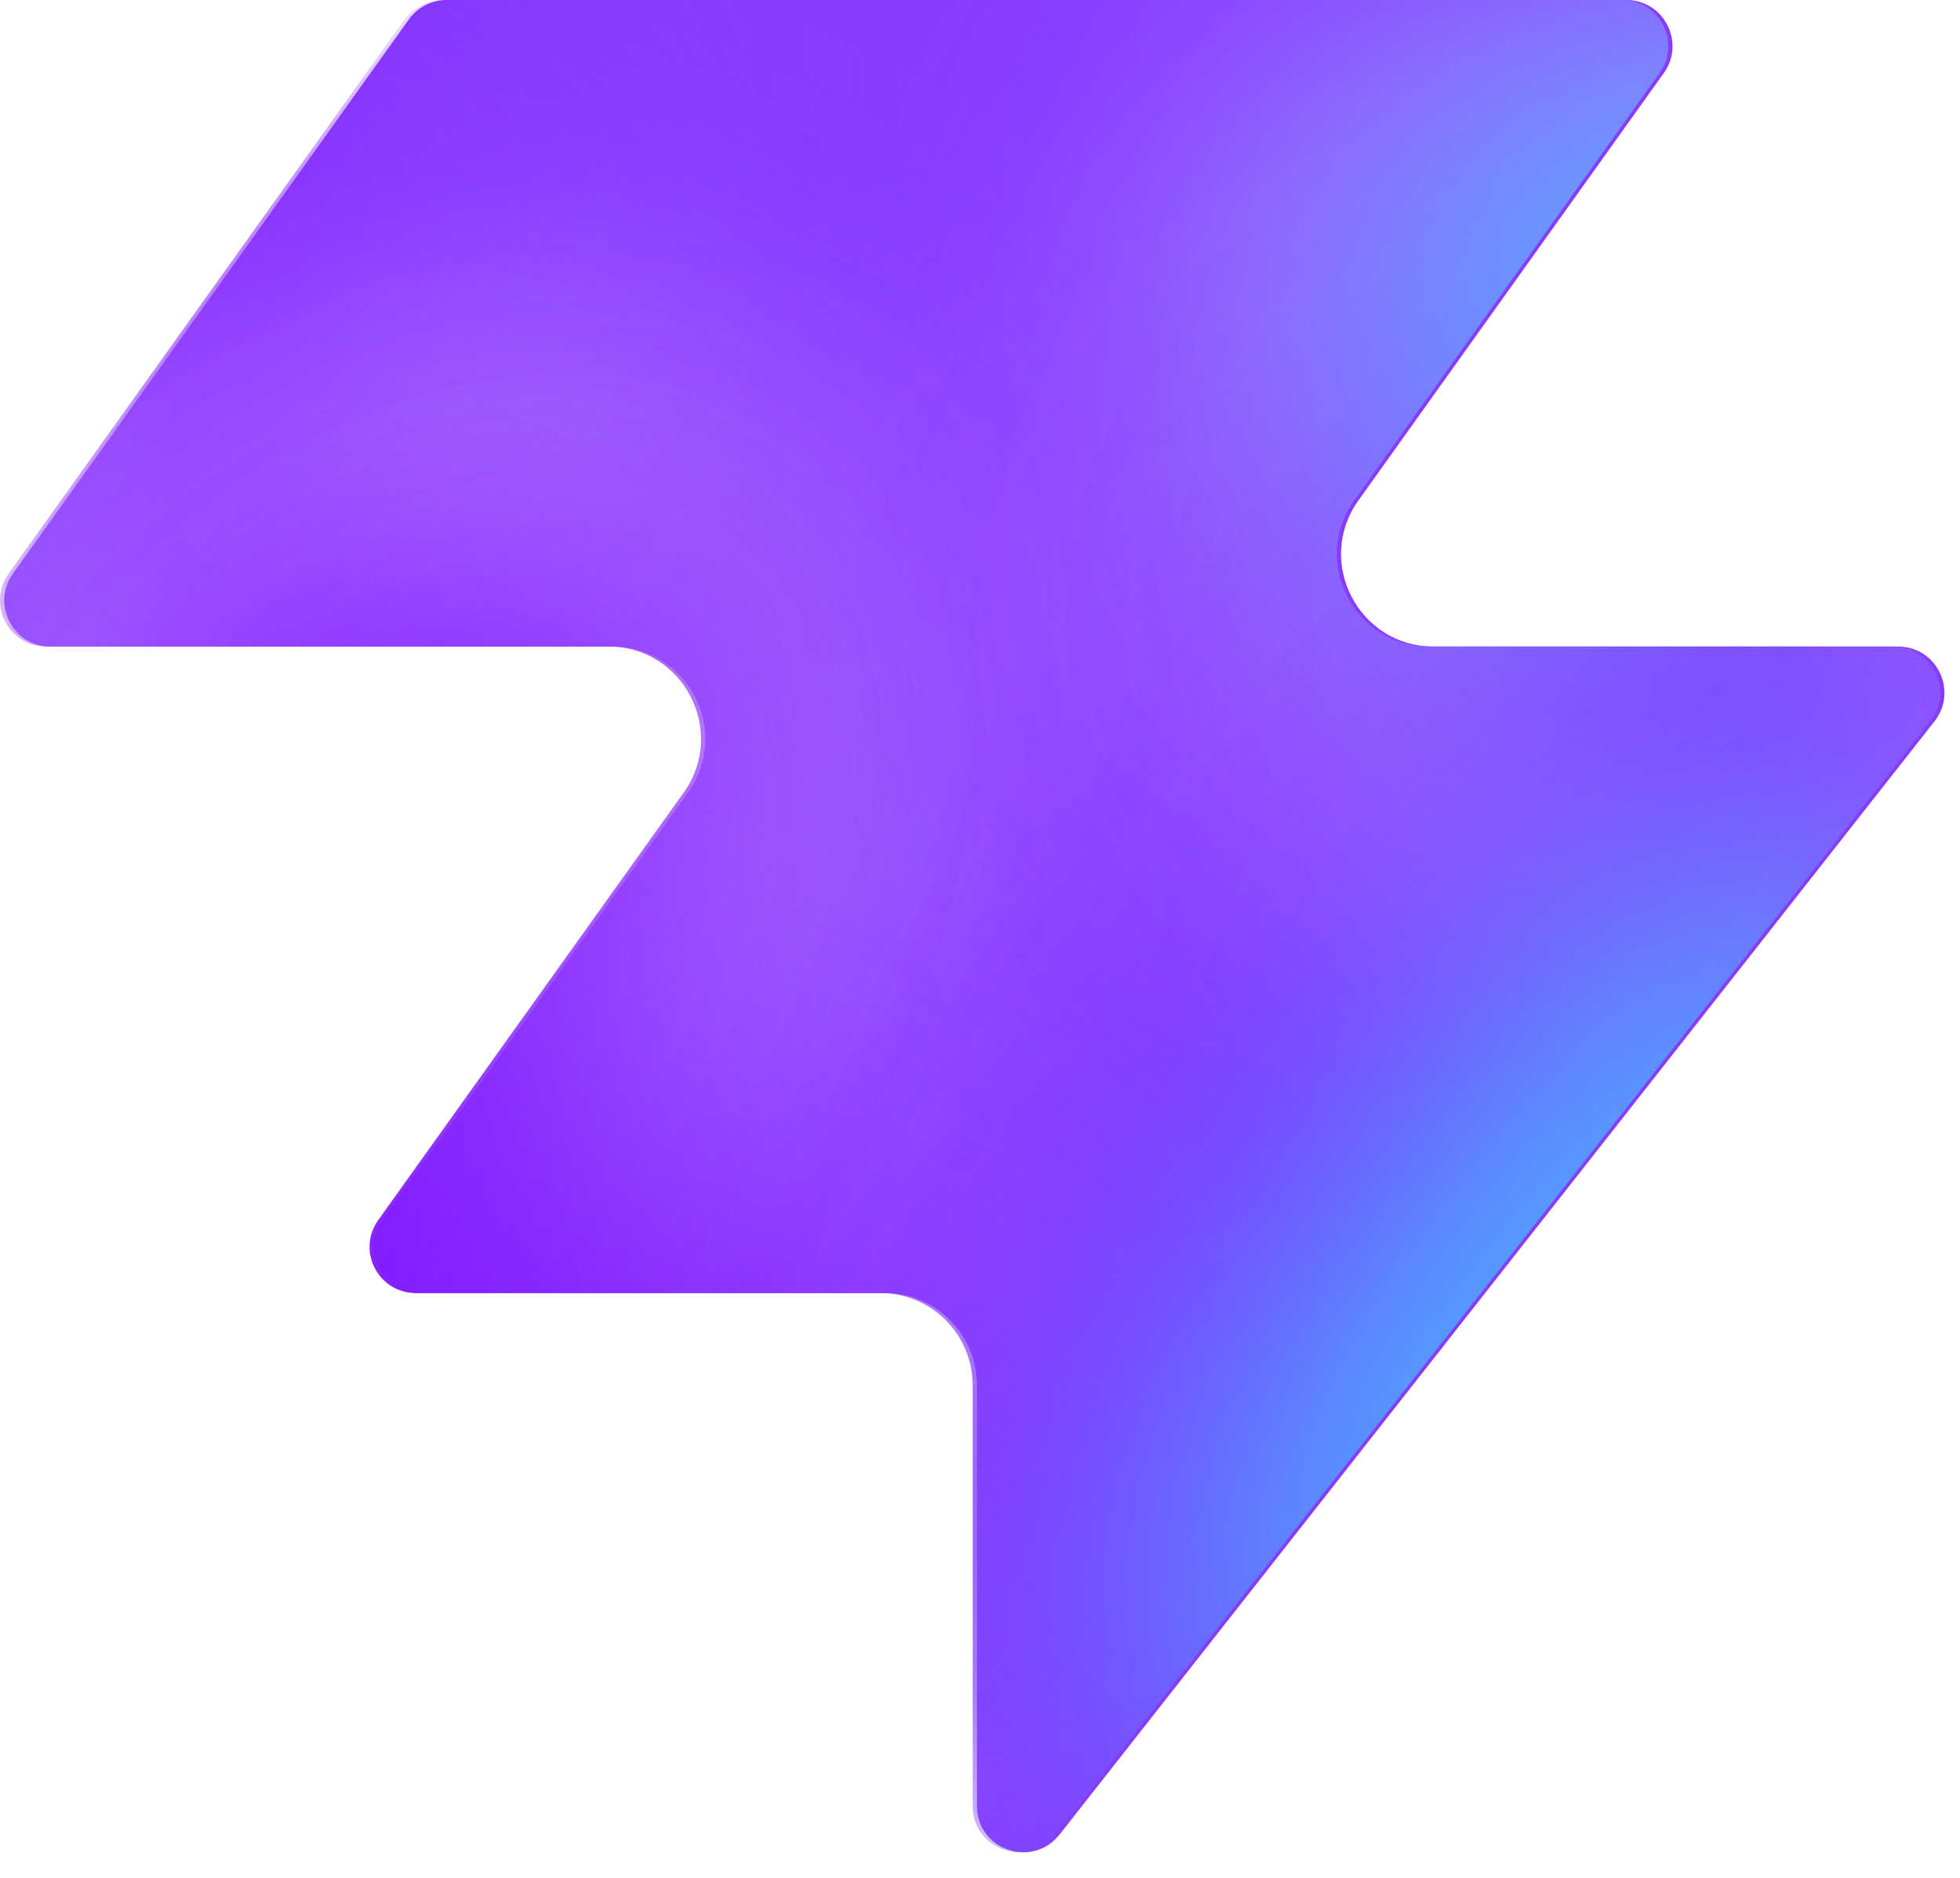
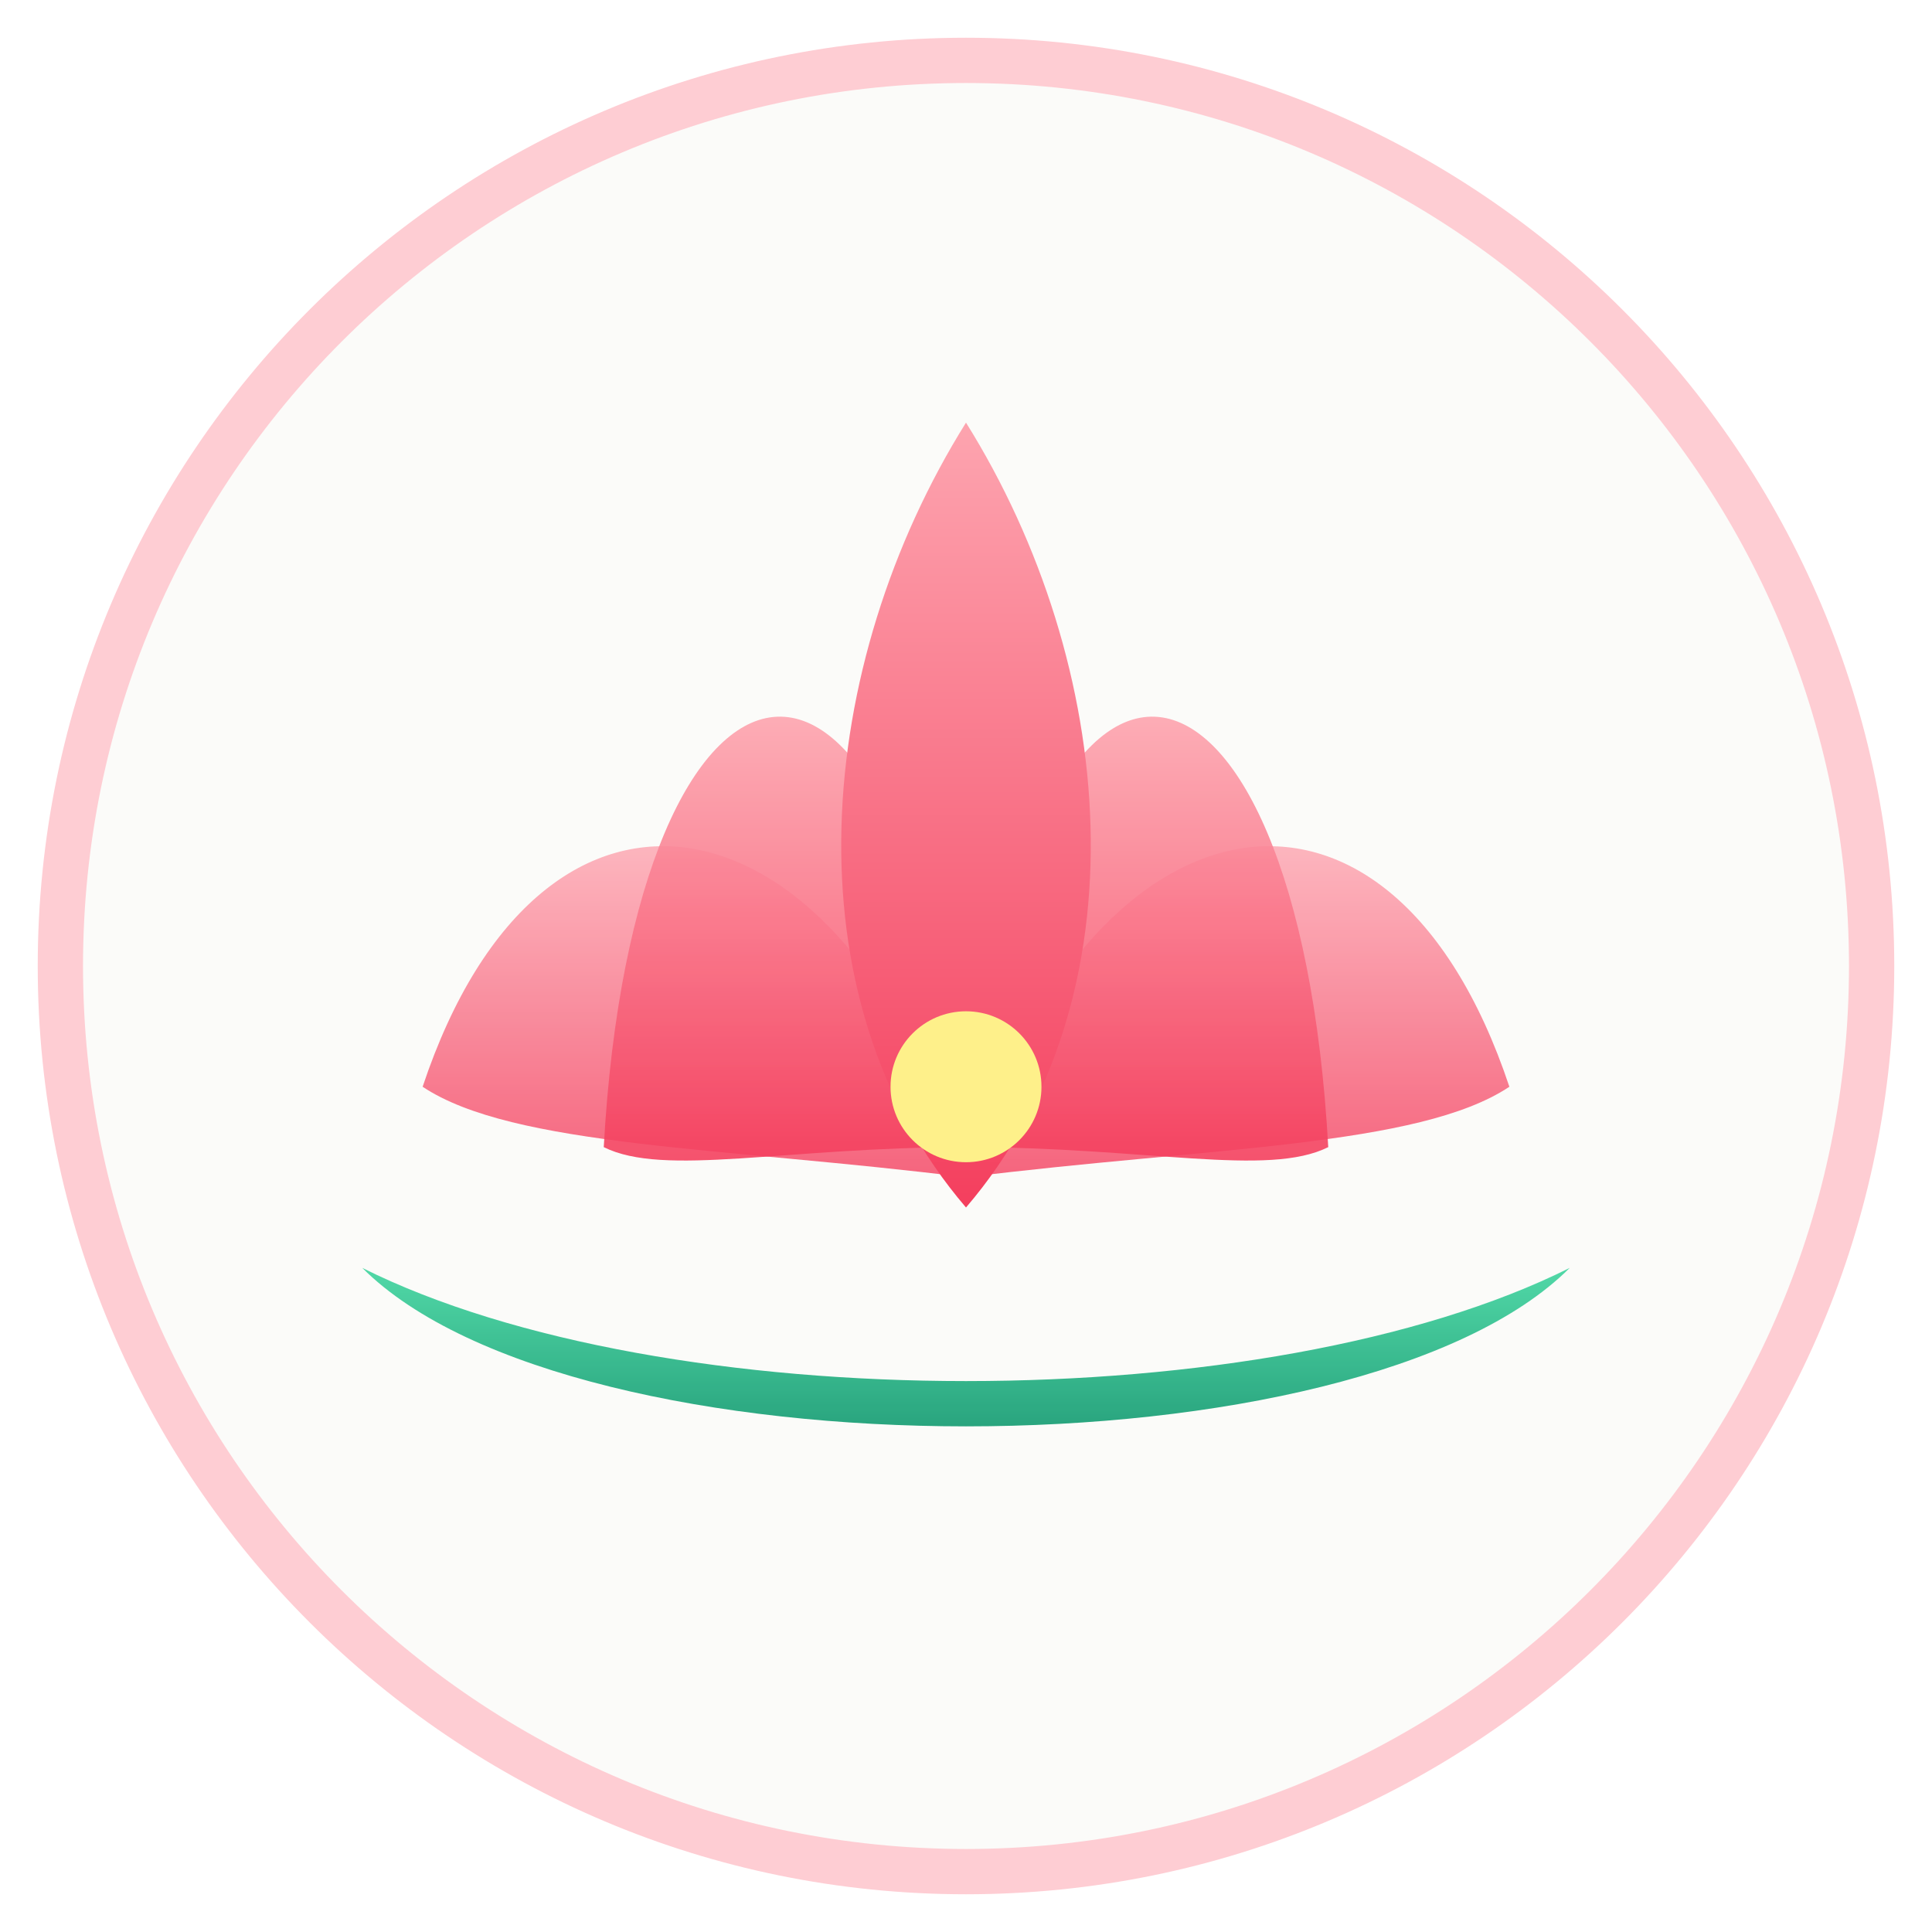
- <svg xmlns="http://www.w3.org/2000/svg" width="48" height="46" fill="none" viewBox="0 0 48 46">
-   <path fill="#863bff" d="M25.946 44.938c-.664.845-2.021.375-2.021-.698V33.937a2.26 2.26 0 0 0-2.262-2.262H10.287c-.92 0-1.456-1.04-.92-1.788l7.48-10.471c1.07-1.497 0-3.578-1.842-3.578H1.237c-.92 0-1.456-1.04-.92-1.788L10.013.474c.214-.297.556-.474.92-.474h28.894c.92 0 1.456 1.04.92 1.788l-7.48 10.471c-1.07 1.498 0 3.579 1.842 3.579h11.377c.943 0 1.473 1.088.89 1.83L25.947 44.94z" style="fill:#863bff;fill:color(display-p3 .525 .23 1);fill-opacity:1" />
-   <mask id="a" width="48" height="46" x="0" y="0" maskUnits="userSpaceOnUse" style="mask-type:alpha">
-     <path fill="#000" d="M25.842 44.938c-.664.844-2.021.375-2.021-.698V33.937a2.26 2.26 0 0 0-2.262-2.262H10.183c-.92 0-1.456-1.04-.92-1.788l7.48-10.471c1.07-1.498 0-3.579-1.842-3.579H1.133c-.92 0-1.456-1.04-.92-1.787L9.91.473c.214-.297.556-.474.92-.474h28.894c.92 0 1.456 1.04.92 1.788l-7.48 10.471c-1.07 1.498 0 3.578 1.842 3.578h11.377c.943 0 1.473 1.088.89 1.832L25.843 44.94z" style="fill:#000;fill-opacity:1" />
-   </mask>
-   <g mask="url(#a)">
-     <g filter="url(#b)">
-       <ellipse cx="5.508" cy="14.704" fill="#ede6ff" rx="5.508" ry="14.704" style="fill:#ede6ff;fill:color(display-p3 .927 .903 1);fill-opacity:1" transform="matrix(.00324 1 1 -.00324 -4.47 31.516)" />
-     </g>
-     <g filter="url(#c)">
-       <ellipse cx="10.399" cy="29.851" fill="#ede6ff" rx="10.399" ry="29.851" style="fill:#ede6ff;fill:color(display-p3 .927 .903 1);fill-opacity:1" transform="matrix(.00324 1 1 -.00324 -39.328 7.883)" />
-     </g>
-     <g filter="url(#d)">
-       <ellipse cx="5.508" cy="30.487" fill="#7e14ff" rx="5.508" ry="30.487" style="fill:#7e14ff;fill:color(display-p3 .492 .077 1);fill-opacity:1" transform="rotate(89.814 -25.913 -14.639)scale(1 -1)" />
-     </g>
-     <g filter="url(#e)">
-       <ellipse cx="5.508" cy="30.599" fill="#7e14ff" rx="5.508" ry="30.599" style="fill:#7e14ff;fill:color(display-p3 .492 .077 1);fill-opacity:1" transform="rotate(89.814 -32.644 -3.334)scale(1 -1)" />
-     </g>
-     <g filter="url(#f)">
-       <ellipse cx="5.508" cy="30.599" fill="#7e14ff" rx="5.508" ry="30.599" style="fill:#7e14ff;fill:color(display-p3 .492 .077 1);fill-opacity:1" transform="matrix(.00324 1 1 -.00324 -34.34 30.47)" />
-     </g>
-     <g filter="url(#g)">
-       <ellipse cx="14.072" cy="22.078" fill="#ede6ff" rx="14.072" ry="22.078" style="fill:#ede6ff;fill:color(display-p3 .927 .903 1);fill-opacity:1" transform="rotate(93.35 24.506 48.493)scale(-1 1)" />
-     </g>
-     <g filter="url(#h)">
-       <ellipse cx="3.47" cy="21.501" fill="#7e14ff" rx="3.47" ry="21.501" style="fill:#7e14ff;fill:color(display-p3 .492 .077 1);fill-opacity:1" transform="rotate(89.009 28.708 47.59)scale(-1 1)" />
-     </g>
-     <g filter="url(#i)">
-       <ellipse cx="3.47" cy="21.501" fill="#7e14ff" rx="3.47" ry="21.501" style="fill:#7e14ff;fill:color(display-p3 .492 .077 1);fill-opacity:1" transform="rotate(89.009 28.708 47.59)scale(-1 1)" />
-     </g>
-     <g filter="url(#j)">
-       <ellipse cx=".387" cy="8.972" fill="#7e14ff" rx="4.407" ry="29.108" style="fill:#7e14ff;fill:color(display-p3 .492 .077 1);fill-opacity:1" transform="rotate(39.51 .387 8.972)" />
-     </g>
-     <g filter="url(#k)">
-       <ellipse cx="47.523" cy="-6.092" fill="#7e14ff" rx="4.407" ry="29.108" style="fill:#7e14ff;fill:color(display-p3 .492 .077 1);fill-opacity:1" transform="rotate(37.892 47.523 -6.092)" />
-     </g>
-     <g filter="url(#l)">
-       <ellipse cx="41.412" cy="6.333" fill="#47bfff" rx="5.971" ry="9.665" style="fill:#47bfff;fill:color(display-p3 .28 .748 1);fill-opacity:1" transform="rotate(37.892 41.412 6.333)" />
-     </g>
-     <g filter="url(#m)">
-       <ellipse cx="-1.879" cy="38.332" fill="#7e14ff" rx="4.407" ry="29.108" style="fill:#7e14ff;fill:color(display-p3 .492 .077 1);fill-opacity:1" transform="rotate(37.892 -1.88 38.332)" />
-     </g>
-     <g filter="url(#n)">
-       <ellipse cx="-1.879" cy="38.332" fill="#7e14ff" rx="4.407" ry="29.108" style="fill:#7e14ff;fill:color(display-p3 .492 .077 1);fill-opacity:1" transform="rotate(37.892 -1.88 38.332)" />
-     </g>
-     <g filter="url(#o)">
-       <ellipse cx="35.651" cy="29.907" fill="#7e14ff" rx="4.407" ry="29.108" style="fill:#7e14ff;fill:color(display-p3 .492 .077 1);fill-opacity:1" transform="rotate(37.892 35.651 29.907)" />
-     </g>
-     <g filter="url(#p)">
-       <ellipse cx="38.418" cy="32.4" fill="#47bfff" rx="5.971" ry="15.297" style="fill:#47bfff;fill:color(display-p3 .28 .748 1);fill-opacity:1" transform="rotate(37.892 38.418 32.4)" />
-     </g>
-   </g>
+ <svg xmlns="http://www.w3.org/2000/svg" viewBox="0 0 64 64">
  <defs>
-     <filter id="b" width="60.045" height="41.654" x="-19.77" y="16.149" color-interpolation-filters="sRGB" filterUnits="userSpaceOnUse">
-       <feFlood flood-opacity="0" result="BackgroundImageFix" />
-       <feBlend in="SourceGraphic" in2="BackgroundImageFix" result="shape" />
-       <feGaussianBlur result="effect1_foregroundBlur_2002_17158" stdDeviation="7.659" />
-     </filter>
-     <filter id="c" width="90.34" height="51.437" x="-54.613" y="-7.533" color-interpolation-filters="sRGB" filterUnits="userSpaceOnUse">
-       <feFlood flood-opacity="0" result="BackgroundImageFix" />
-       <feBlend in="SourceGraphic" in2="BackgroundImageFix" result="shape" />
-       <feGaussianBlur result="effect1_foregroundBlur_2002_17158" stdDeviation="7.659" />
-     </filter>
-     <filter id="d" width="79.355" height="29.4" x="-49.64" y="2.03" color-interpolation-filters="sRGB" filterUnits="userSpaceOnUse">
-       <feFlood flood-opacity="0" result="BackgroundImageFix" />
-       <feBlend in="SourceGraphic" in2="BackgroundImageFix" result="shape" />
-       <feGaussianBlur result="effect1_foregroundBlur_2002_17158" stdDeviation="4.596" />
-     </filter>
-     <filter id="e" width="79.579" height="29.4" x="-45.045" y="20.029" color-interpolation-filters="sRGB" filterUnits="userSpaceOnUse">
-       <feFlood flood-opacity="0" result="BackgroundImageFix" />
-       <feBlend in="SourceGraphic" in2="BackgroundImageFix" result="shape" />
-       <feGaussianBlur result="effect1_foregroundBlur_2002_17158" stdDeviation="4.596" />
-     </filter>
-     <filter id="f" width="79.579" height="29.4" x="-43.513" y="21.178" color-interpolation-filters="sRGB" filterUnits="userSpaceOnUse">
-       <feFlood flood-opacity="0" result="BackgroundImageFix" />
-       <feBlend in="SourceGraphic" in2="BackgroundImageFix" result="shape" />
-       <feGaussianBlur result="effect1_foregroundBlur_2002_17158" stdDeviation="4.596" />
-     </filter>
-     <filter id="g" width="74.749" height="58.852" x="15.756" y="-17.901" color-interpolation-filters="sRGB" filterUnits="userSpaceOnUse">
-       <feFlood flood-opacity="0" result="BackgroundImageFix" />
-       <feBlend in="SourceGraphic" in2="BackgroundImageFix" result="shape" />
-       <feGaussianBlur result="effect1_foregroundBlur_2002_17158" stdDeviation="7.659" />
-     </filter>
-     <filter id="h" width="61.377" height="25.362" x="23.548" y="2.284" color-interpolation-filters="sRGB" filterUnits="userSpaceOnUse">
-       <feFlood flood-opacity="0" result="BackgroundImageFix" />
-       <feBlend in="SourceGraphic" in2="BackgroundImageFix" result="shape" />
-       <feGaussianBlur result="effect1_foregroundBlur_2002_17158" stdDeviation="4.596" />
-     </filter>
-     <filter id="i" width="61.377" height="25.362" x="23.548" y="2.284" color-interpolation-filters="sRGB" filterUnits="userSpaceOnUse">
-       <feFlood flood-opacity="0" result="BackgroundImageFix" />
-       <feBlend in="SourceGraphic" in2="BackgroundImageFix" result="shape" />
-       <feGaussianBlur result="effect1_foregroundBlur_2002_17158" stdDeviation="4.596" />
-     </filter>
-     <filter id="j" width="56.045" height="63.649" x="-27.636" y="-22.853" color-interpolation-filters="sRGB" filterUnits="userSpaceOnUse">
-       <feFlood flood-opacity="0" result="BackgroundImageFix" />
-       <feBlend in="SourceGraphic" in2="BackgroundImageFix" result="shape" />
-       <feGaussianBlur result="effect1_foregroundBlur_2002_17158" stdDeviation="4.596" />
-     </filter>
-     <filter id="k" width="54.814" height="64.646" x="20.116" y="-38.415" color-interpolation-filters="sRGB" filterUnits="userSpaceOnUse">
-       <feFlood flood-opacity="0" result="BackgroundImageFix" />
-       <feBlend in="SourceGraphic" in2="BackgroundImageFix" result="shape" />
-       <feGaussianBlur result="effect1_foregroundBlur_2002_17158" stdDeviation="4.596" />
-     </filter>
-     <filter id="l" width="33.541" height="35.313" x="24.641" y="-11.323" color-interpolation-filters="sRGB" filterUnits="userSpaceOnUse">
-       <feFlood flood-opacity="0" result="BackgroundImageFix" />
-       <feBlend in="SourceGraphic" in2="BackgroundImageFix" result="shape" />
-       <feGaussianBlur result="effect1_foregroundBlur_2002_17158" stdDeviation="4.596" />
-     </filter>
-     <filter id="m" width="54.814" height="64.646" x="-29.286" y="6.009" color-interpolation-filters="sRGB" filterUnits="userSpaceOnUse">
-       <feFlood flood-opacity="0" result="BackgroundImageFix" />
-       <feBlend in="SourceGraphic" in2="BackgroundImageFix" result="shape" />
-       <feGaussianBlur result="effect1_foregroundBlur_2002_17158" stdDeviation="4.596" />
-     </filter>
-     <filter id="n" width="54.814" height="64.646" x="-29.286" y="6.009" color-interpolation-filters="sRGB" filterUnits="userSpaceOnUse">
-       <feFlood flood-opacity="0" result="BackgroundImageFix" />
-       <feBlend in="SourceGraphic" in2="BackgroundImageFix" result="shape" />
-       <feGaussianBlur result="effect1_foregroundBlur_2002_17158" stdDeviation="4.596" />
-     </filter>
-     <filter id="o" width="54.814" height="64.646" x="8.244" y="-2.416" color-interpolation-filters="sRGB" filterUnits="userSpaceOnUse">
-       <feFlood flood-opacity="0" result="BackgroundImageFix" />
-       <feBlend in="SourceGraphic" in2="BackgroundImageFix" result="shape" />
-       <feGaussianBlur result="effect1_foregroundBlur_2002_17158" stdDeviation="4.596" />
-     </filter>
-     <filter id="p" width="39.409" height="43.623" x="18.713" y="10.588" color-interpolation-filters="sRGB" filterUnits="userSpaceOnUse">
-       <feFlood flood-opacity="0" result="BackgroundImageFix" />
-       <feBlend in="SourceGraphic" in2="BackgroundImageFix" result="shape" />
-       <feGaussianBlur result="effect1_foregroundBlur_2002_17158" stdDeviation="4.596" />
-     </filter>
+     <linearGradient id="lotusGrad" x1="0%" y1="100%" x2="0%" y2="0%">
+       <stop offset="0%" stop-color="#f43f5e" />
+       <stop offset="100%" stop-color="#fda4af" />
+     </linearGradient>
+     <linearGradient id="leafGrad" x1="0%" y1="100%" x2="0%" y2="0%">
+       <stop offset="0%" stop-color="#059669" />
+       <stop offset="100%" stop-color="#34d399" />
+     </linearGradient>
  </defs>
+   <circle cx="32" cy="32" r="30" fill="#FBFBF9" stroke="#fecdd3" stroke-width="1.5" />
+   <path d="M12 42 C 22 47, 42 47, 52 42 C 45 49, 19 49, 12 42 Z" fill="url(#leafGrad)" opacity="0.85" />
+   <path d="M14 36 C 18 24, 28 26, 32 39 C 24 38, 17 38, 14 36 Z" fill="url(#lotusGrad)" opacity="0.8" />
+   <path d="M50 36 C 46 24, 36 26, 32 39 C 40 38, 47 38, 50 36 Z" fill="url(#lotusGrad)" opacity="0.8" />
+   <path d="M20 38 C 21 20, 30 18, 32 38 C 26 38, 22 39, 20 38 Z" fill="url(#lotusGrad)" opacity="0.9" />
+   <path d="M44 38 C 43 20, 34 18, 32 38 C 38 38, 42 39, 44 38 Z" fill="url(#lotusGrad)" opacity="0.9" />
+   <path d="M32 14 C 27 22, 26 33, 32 40 C 38 33, 37 22, 32 14 Z" fill="url(#lotusGrad)" />
+   <circle cx="32" cy="36" r="2.5" fill="#fef08a" />
</svg>
